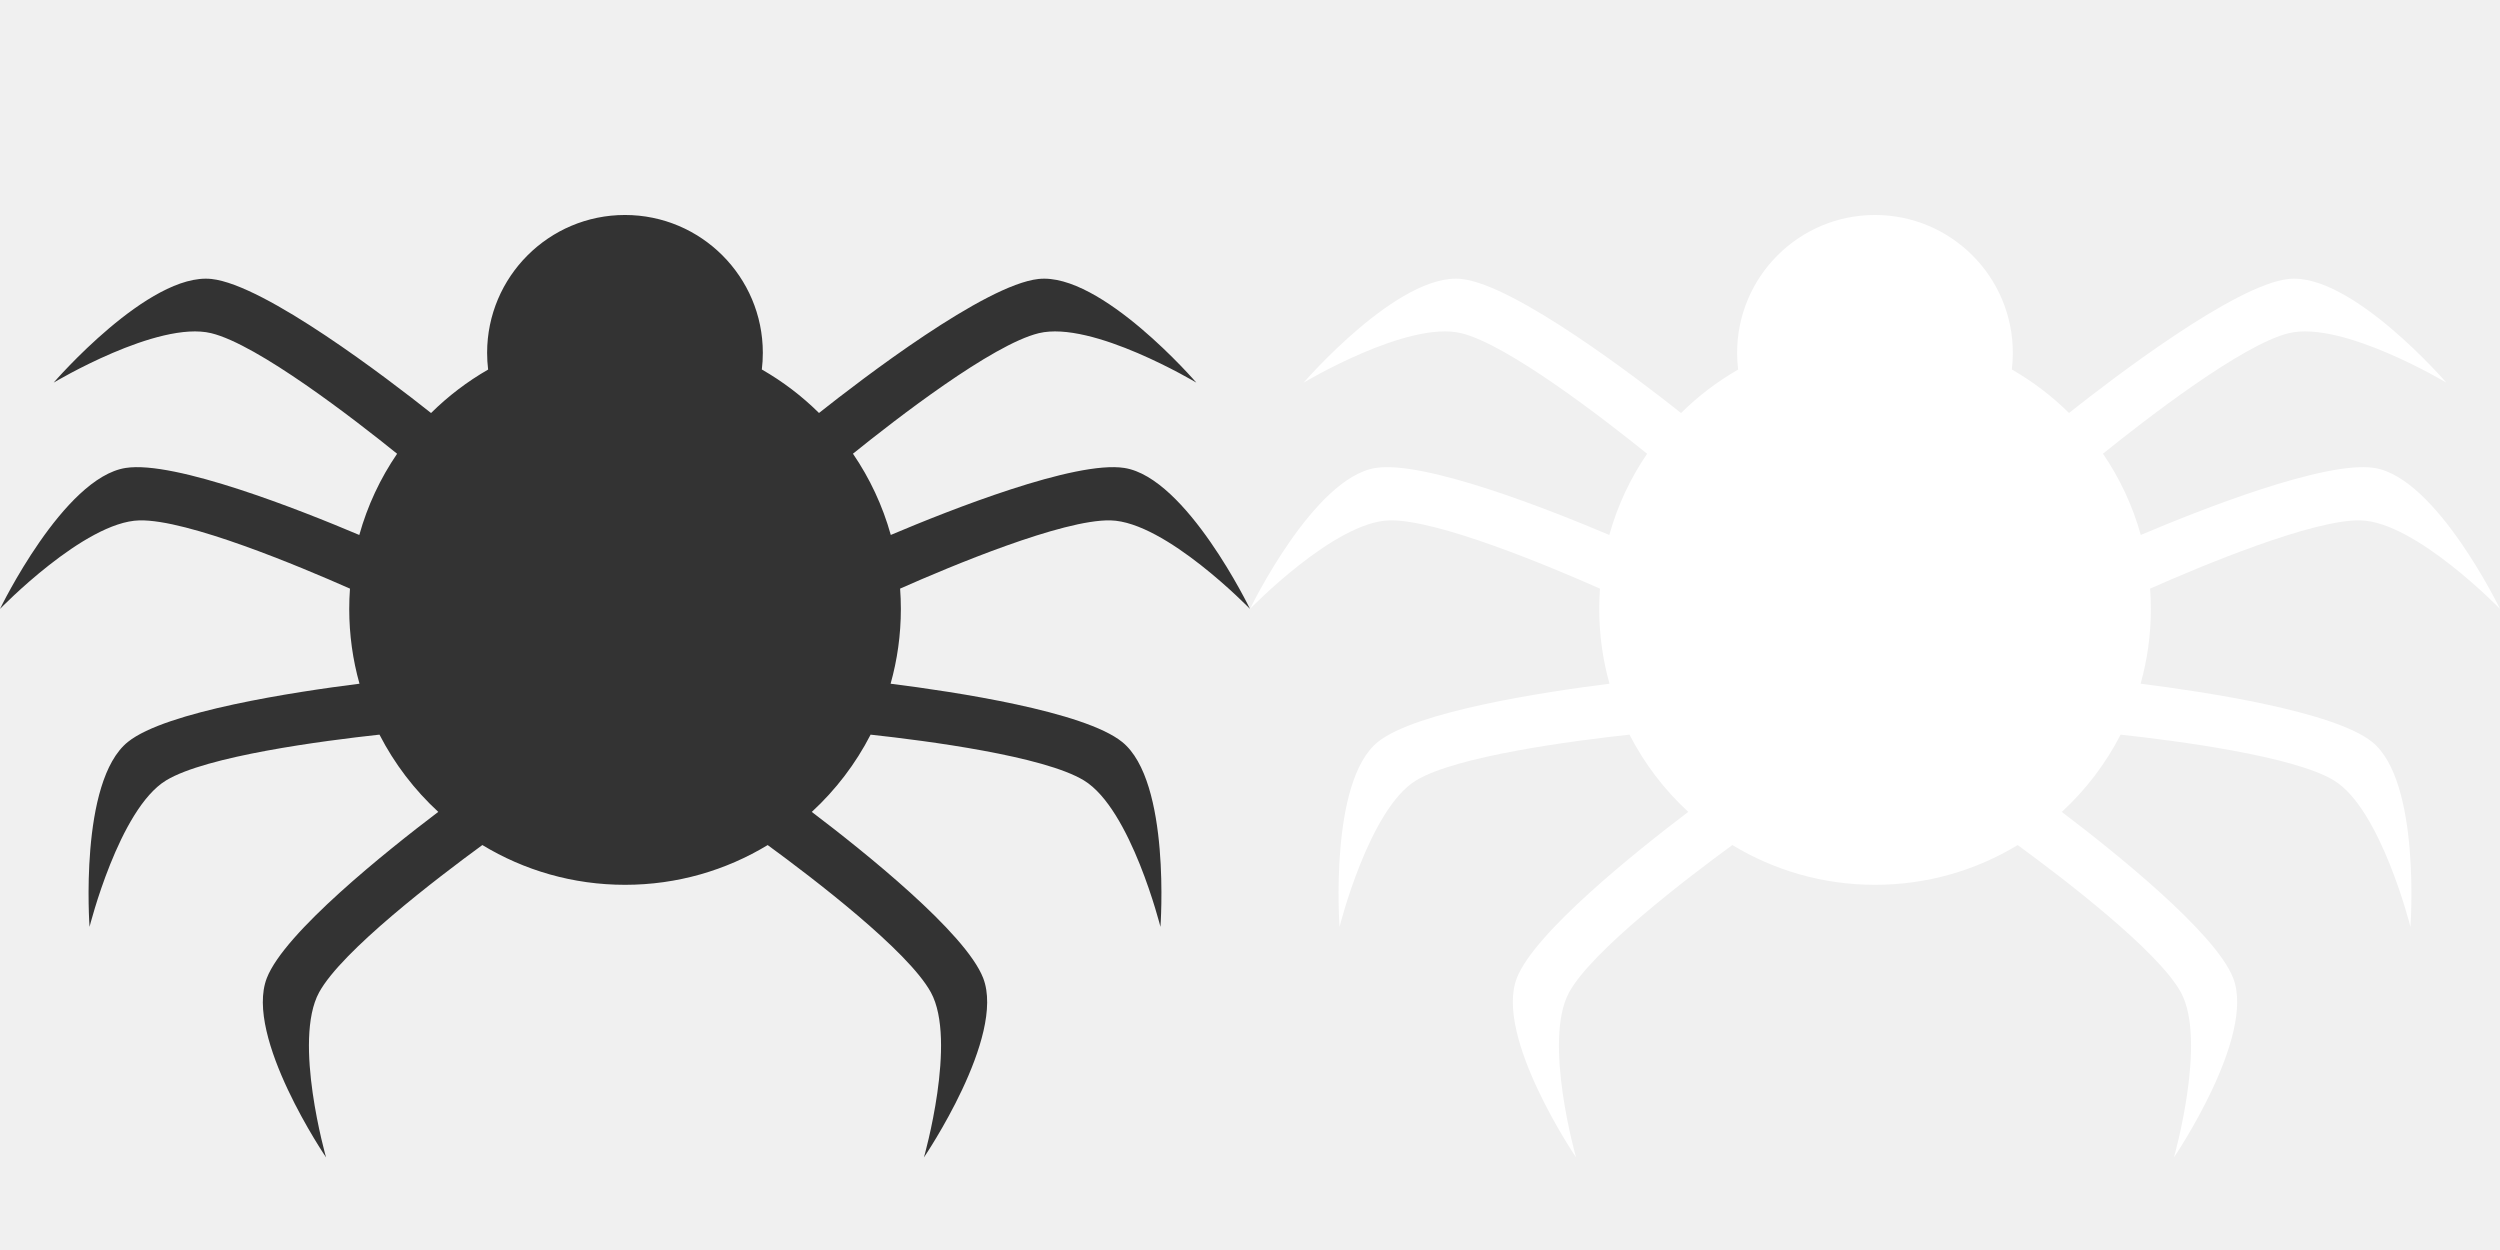
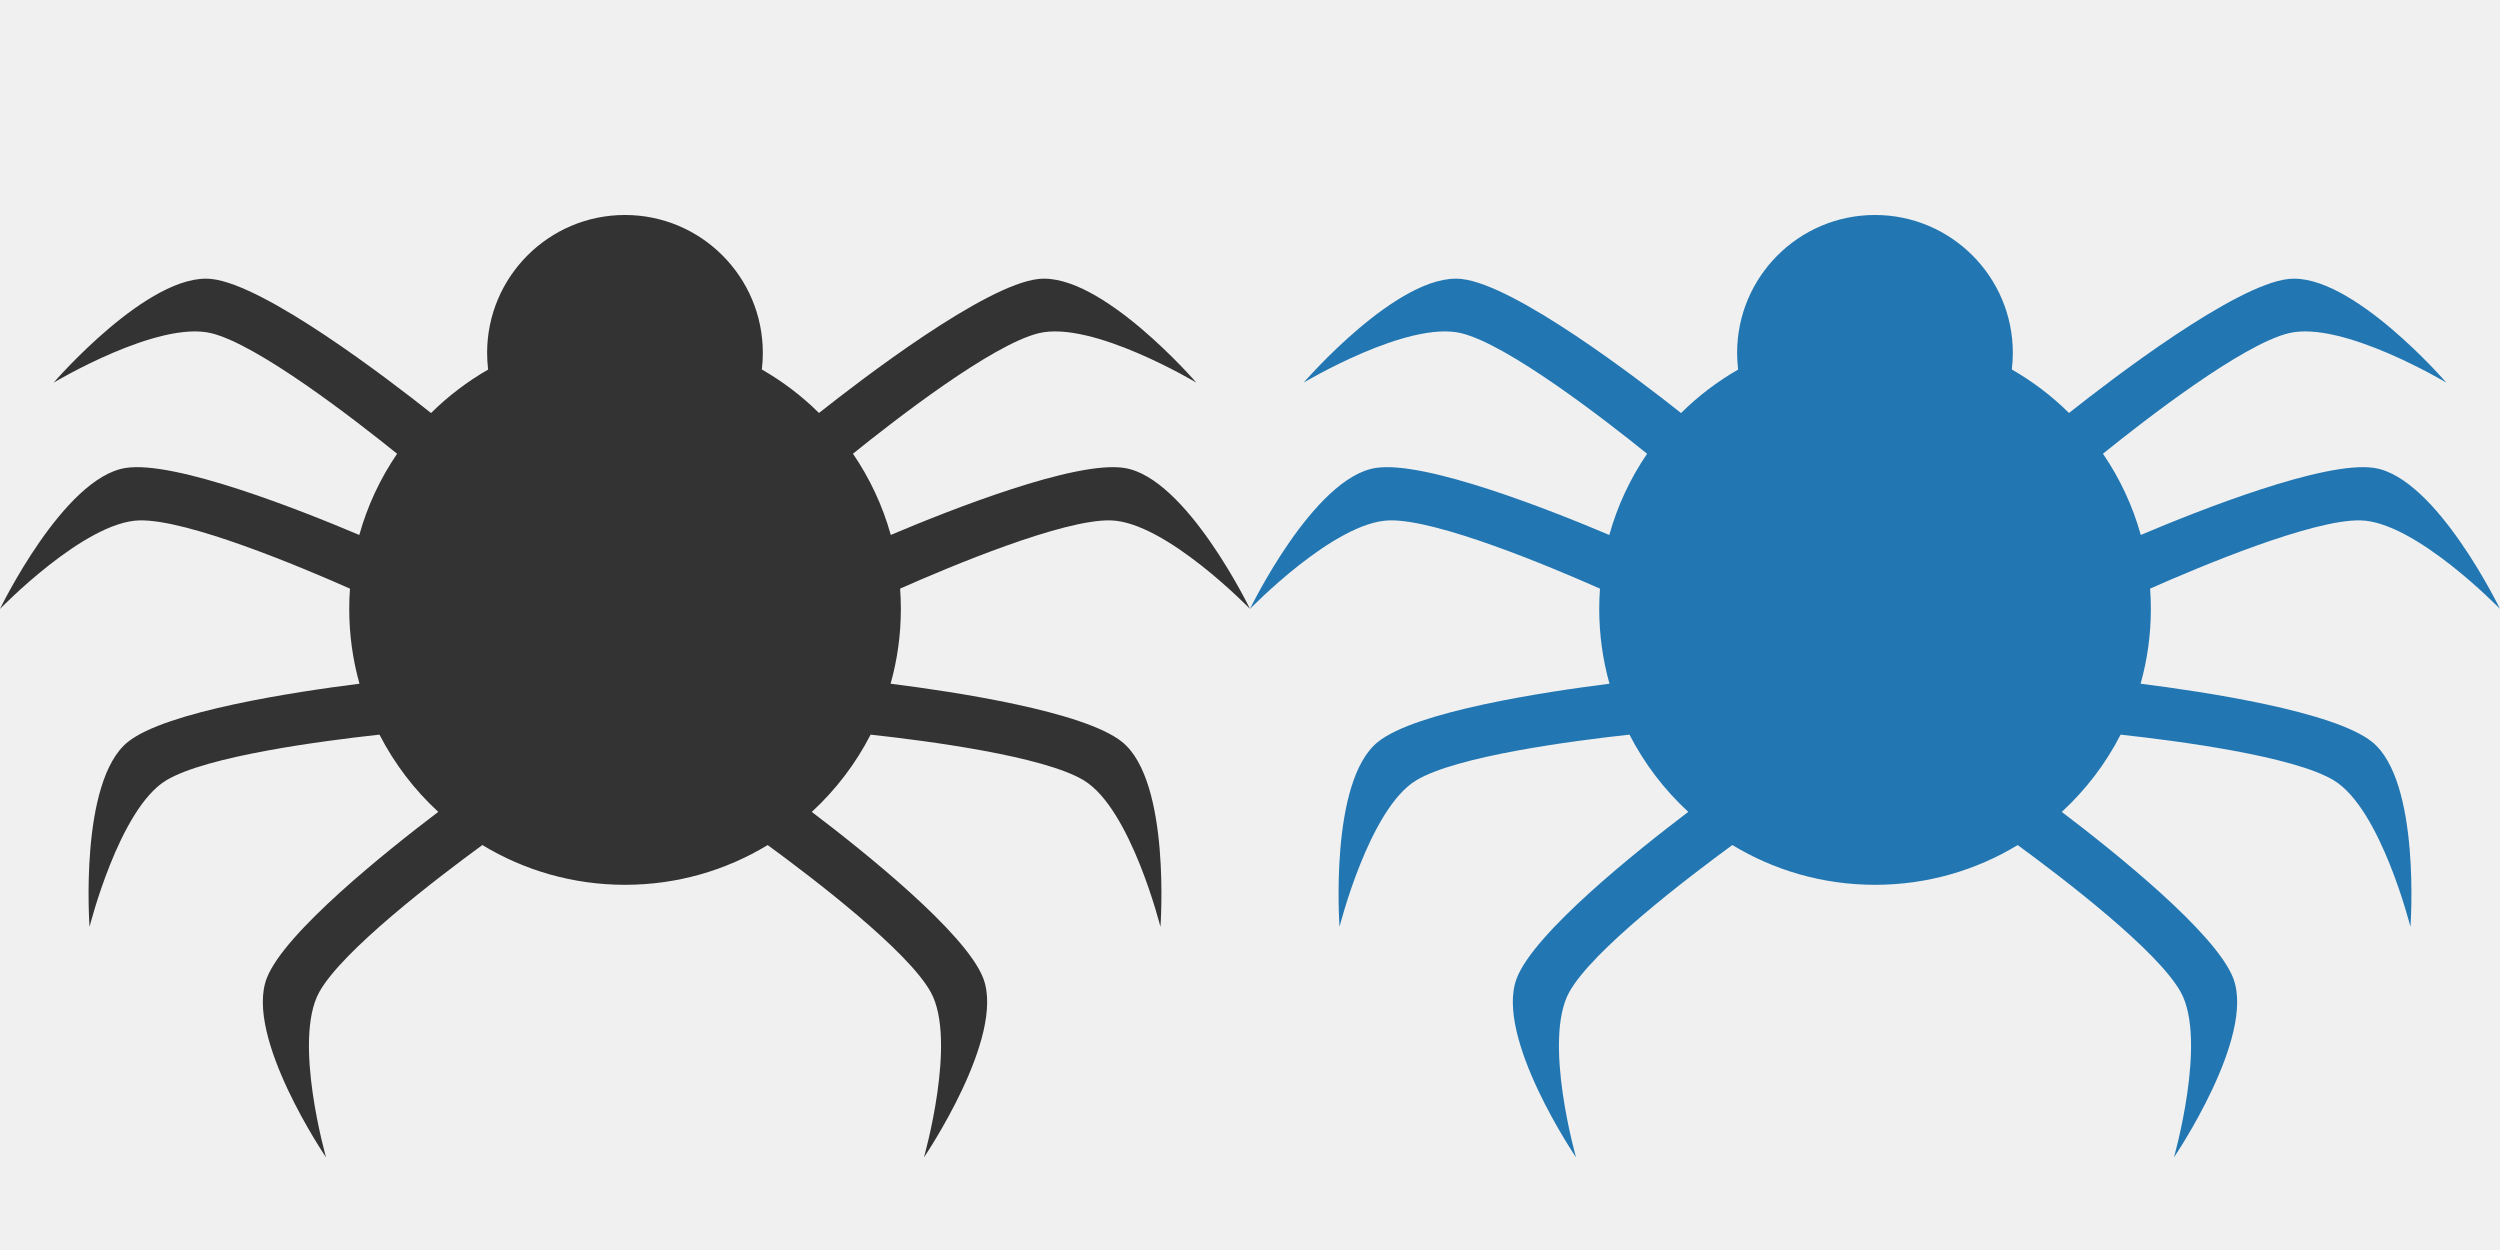
<svg xmlns="http://www.w3.org/2000/svg" width="100%" height="100%" viewBox="0 0 2000 1000" version="1.1" xml:space="preserve" style="fill-rule:evenodd;clip-rule:evenodd;stroke-linejoin:round;stroke-miterlimit:1.414;">
  <g transform="matrix(1,0,0,1,-4400,-1300)">
    <g id="icon.-bugs" transform="matrix(1,0,0,1,4400,1300)">
      <rect x="0" y="0" width="2000" height="1000" style="fill:none;" />
      <clipPath id="_clip1">
        <rect x="0" y="0" width="2000" height="1000" />
      </clipPath>
      <g clip-path="url(#_clip1)">
        <g transform="matrix(1.26086,0,0,1.26086,-130.431,-8183.1)">
          <g id="B">
            <path d="M413.154,6724.58C412.733,6721.1 412.515,6717.56 412.515,6713.97C412.515,6665.69 451.708,6626.5 499.982,6626.5C548.257,6626.5 587.45,6665.69 587.45,6713.97C587.45,6717.54 587.235,6721.07 586.817,6724.53C600.096,6732.14 612.286,6741.43 623.091,6752.12C650.137,6730.68 728.34,6670.77 762.349,6667.1C802.062,6662.82 862.515,6732.87 862.515,6732.87C862.515,6732.87 796.466,6693.26 762.515,6701.5C733.018,6708.66 671.784,6756.07 644.636,6777.96C655.269,6793.53 663.455,6810.9 668.639,6829.51C705.682,6813.82 785.631,6782.14 816.823,6787C856.29,6793.14 896.554,6876.45 896.554,6876.45C896.554,6876.45 843.006,6821.1 808.081,6820.27C777.778,6819.54 706.51,6849.41 674.558,6863.56C674.871,6867.83 675.031,6872.15 675.031,6876.5C675.031,6892.93 672.763,6908.82 668.524,6923.9C709.465,6929.05 791.368,6941.48 815.412,6960.84C846.519,6985.9 839.735,7078.18 839.735,7078.18C839.735,7078.18 821.039,7003.46 791.208,6985.28C765.789,6969.79 691.399,6960.09 655.835,6956.22C646.346,6974.71 633.662,6991.3 618.513,7005.24C651.391,7030.17 716.127,7081.89 727.268,7110.69C741.68,7147.94 689.666,7224.47 689.666,7224.47C689.666,7224.47 710.83,7150.41 694.087,7119.75C679.679,7093.37 619.063,7047.13 590.536,7026.28C564.122,7042.28 533.144,7051.5 500.031,7051.5C466.903,7051.5 435.913,7042.28 409.492,7026.26C380.977,7047.1 320.326,7093.36 305.913,7119.75C289.17,7150.41 310.334,7224.47 310.334,7224.47C310.334,7224.47 258.32,7147.94 272.732,7110.69C283.877,7081.88 348.653,7030.13 381.52,7005.22C366.382,6991.27 353.706,6974.69 344.223,6956.21C308.683,6960.08 234.225,6969.78 208.792,6985.28C178.961,7003.46 160.265,7078.18 160.265,7078.18C160.265,7078.18 153.481,6985.9 184.588,6960.84C208.643,6941.47 290.615,6929.04 331.536,6923.9C327.298,6908.82 325.031,6892.92 325.031,6876.5C325.031,6872.15 325.189,6867.85 325.501,6863.58C293.578,6849.45 222.241,6819.54 191.919,6820.27C156.994,6821.1 103.446,6876.45 103.446,6876.45C103.446,6876.45 143.71,6793.14 183.177,6787C214.384,6782.14 294.397,6813.85 331.416,6829.53C336.596,6810.92 344.777,6793.56 355.404,6777.99C328.276,6756.12 266.996,6708.66 237.485,6701.5C203.534,6693.26 137.485,6732.87 137.485,6732.87C137.485,6732.87 197.938,6662.82 237.651,6667.1C271.674,6670.77 349.93,6730.73 376.943,6752.15C387.731,6741.47 399.899,6732.19 413.154,6724.58Z" style="fill:rgb(51,51,51);" />
          </g>
        </g>
        <g transform="matrix(1.26086,0,0,1.26086,869.569,-8183.1)">
          <g id="B1">
-             <path d="M413.154,6724.58C412.733,6721.1 412.515,6717.56 412.515,6713.97C412.515,6665.69 451.708,6626.5 499.982,6626.5C548.257,6626.5 587.45,6665.69 587.45,6713.97C587.45,6717.54 587.235,6721.07 586.817,6724.53C600.096,6732.14 612.286,6741.43 623.091,6752.12C650.137,6730.68 728.34,6670.77 762.349,6667.1C802.062,6662.82 862.515,6732.87 862.515,6732.87C862.515,6732.87 796.466,6693.26 762.515,6701.5C733.018,6708.66 671.784,6756.07 644.636,6777.96C655.269,6793.53 663.455,6810.9 668.639,6829.51C705.682,6813.82 785.631,6782.14 816.823,6787C856.29,6793.14 896.554,6876.45 896.554,6876.45C896.554,6876.45 843.006,6821.1 808.081,6820.27C777.778,6819.54 706.51,6849.41 674.558,6863.56C674.871,6867.83 675.031,6872.15 675.031,6876.5C675.031,6892.93 672.763,6908.82 668.524,6923.9C709.465,6929.05 791.368,6941.48 815.412,6960.84C846.519,6985.9 839.735,7078.18 839.735,7078.18C839.735,7078.18 821.039,7003.46 791.208,6985.28C765.789,6969.79 691.399,6960.09 655.835,6956.22C646.346,6974.71 633.662,6991.3 618.513,7005.24C651.391,7030.17 716.127,7081.89 727.268,7110.69C741.68,7147.94 689.666,7224.47 689.666,7224.47C689.666,7224.47 710.83,7150.41 694.087,7119.75C679.679,7093.37 619.063,7047.13 590.536,7026.28C564.122,7042.28 533.144,7051.5 500.031,7051.5C466.903,7051.5 435.913,7042.28 409.492,7026.26C380.977,7047.1 320.326,7093.36 305.913,7119.75C289.17,7150.41 310.334,7224.47 310.334,7224.47C310.334,7224.47 258.32,7147.94 272.732,7110.69C283.877,7081.88 348.653,7030.13 381.52,7005.22C366.382,6991.27 353.706,6974.69 344.223,6956.21C308.683,6960.08 234.225,6969.78 208.792,6985.28C178.961,7003.46 160.265,7078.18 160.265,7078.18C160.265,7078.18 153.481,6985.9 184.588,6960.84C208.643,6941.47 290.615,6929.04 331.536,6923.9C327.298,6908.82 325.031,6892.92 325.031,6876.5C325.031,6872.15 325.189,6867.85 325.501,6863.58C293.578,6849.45 222.241,6819.54 191.919,6820.27C156.994,6821.1 103.446,6876.45 103.446,6876.45C103.446,6876.45 143.71,6793.14 183.177,6787C214.384,6782.14 294.397,6813.85 331.416,6829.53C336.596,6810.92 344.777,6793.56 355.404,6777.99C328.276,6756.12 266.996,6708.66 237.485,6701.5C203.534,6693.26 137.485,6732.87 137.485,6732.87C137.485,6732.87 197.938,6662.82 237.651,6667.1C271.674,6670.77 349.93,6730.73 376.943,6752.15C387.731,6741.47 399.899,6732.19 413.154,6724.58Z" style="fill:white;" />
+             <path d="M413.154,6724.58C412.733,6721.1 412.515,6717.56 412.515,6713.97C412.515,6665.69 451.708,6626.5 499.982,6626.5C548.257,6626.5 587.45,6665.69 587.45,6713.97C587.45,6717.54 587.235,6721.07 586.817,6724.53C600.096,6732.14 612.286,6741.43 623.091,6752.12C650.137,6730.68 728.34,6670.77 762.349,6667.1C802.062,6662.82 862.515,6732.87 862.515,6732.87C862.515,6732.87 796.466,6693.26 762.515,6701.5C733.018,6708.66 671.784,6756.07 644.636,6777.96C655.269,6793.53 663.455,6810.9 668.639,6829.51C705.682,6813.82 785.631,6782.14 816.823,6787C856.29,6793.14 896.554,6876.45 896.554,6876.45C896.554,6876.45 843.006,6821.1 808.081,6820.27C777.778,6819.54 706.51,6849.41 674.558,6863.56C674.871,6867.83 675.031,6872.15 675.031,6876.5C675.031,6892.93 672.763,6908.82 668.524,6923.9C709.465,6929.05 791.368,6941.48 815.412,6960.84C846.519,6985.9 839.735,7078.18 839.735,7078.18C839.735,7078.18 821.039,7003.46 791.208,6985.28C765.789,6969.79 691.399,6960.09 655.835,6956.22C646.346,6974.71 633.662,6991.3 618.513,7005.24C651.391,7030.17 716.127,7081.89 727.268,7110.69C741.68,7147.94 689.666,7224.47 689.666,7224.47C689.666,7224.47 710.83,7150.41 694.087,7119.75C679.679,7093.37 619.063,7047.13 590.536,7026.28C564.122,7042.28 533.144,7051.5 500.031,7051.5C466.903,7051.5 435.913,7042.28 409.492,7026.26C380.977,7047.1 320.326,7093.36 305.913,7119.75C289.17,7150.41 310.334,7224.47 310.334,7224.47C310.334,7224.47 258.32,7147.94 272.732,7110.69C283.877,7081.88 348.653,7030.13 381.52,7005.22C366.382,6991.27 353.706,6974.69 344.223,6956.21C308.683,6960.08 234.225,6969.78 208.792,6985.28C178.961,7003.46 160.265,7078.18 160.265,7078.18C160.265,7078.18 153.481,6985.9 184.588,6960.84C208.643,6941.47 290.615,6929.04 331.536,6923.9C327.298,6908.82 325.031,6892.92 325.031,6876.5C325.031,6872.15 325.189,6867.85 325.501,6863.58C293.578,6849.45 222.241,6819.54 191.919,6820.27C156.994,6821.1 103.446,6876.45 103.446,6876.45C103.446,6876.45 143.71,6793.14 183.177,6787C214.384,6782.14 294.397,6813.85 331.416,6829.53C336.596,6810.92 344.777,6793.56 355.404,6777.99C328.276,6756.12 266.996,6708.66 237.485,6701.5C203.534,6693.26 137.485,6732.87 137.485,6732.87C137.485,6732.87 197.938,6662.82 237.651,6667.1C271.674,6670.77 349.93,6730.73 376.943,6752.15C387.731,6741.47 399.899,6732.19 413.154,6724.58Z" style="fill:rgb(34,119,179);" />
          </g>
        </g>
      </g>
    </g>
  </g>
</svg>
